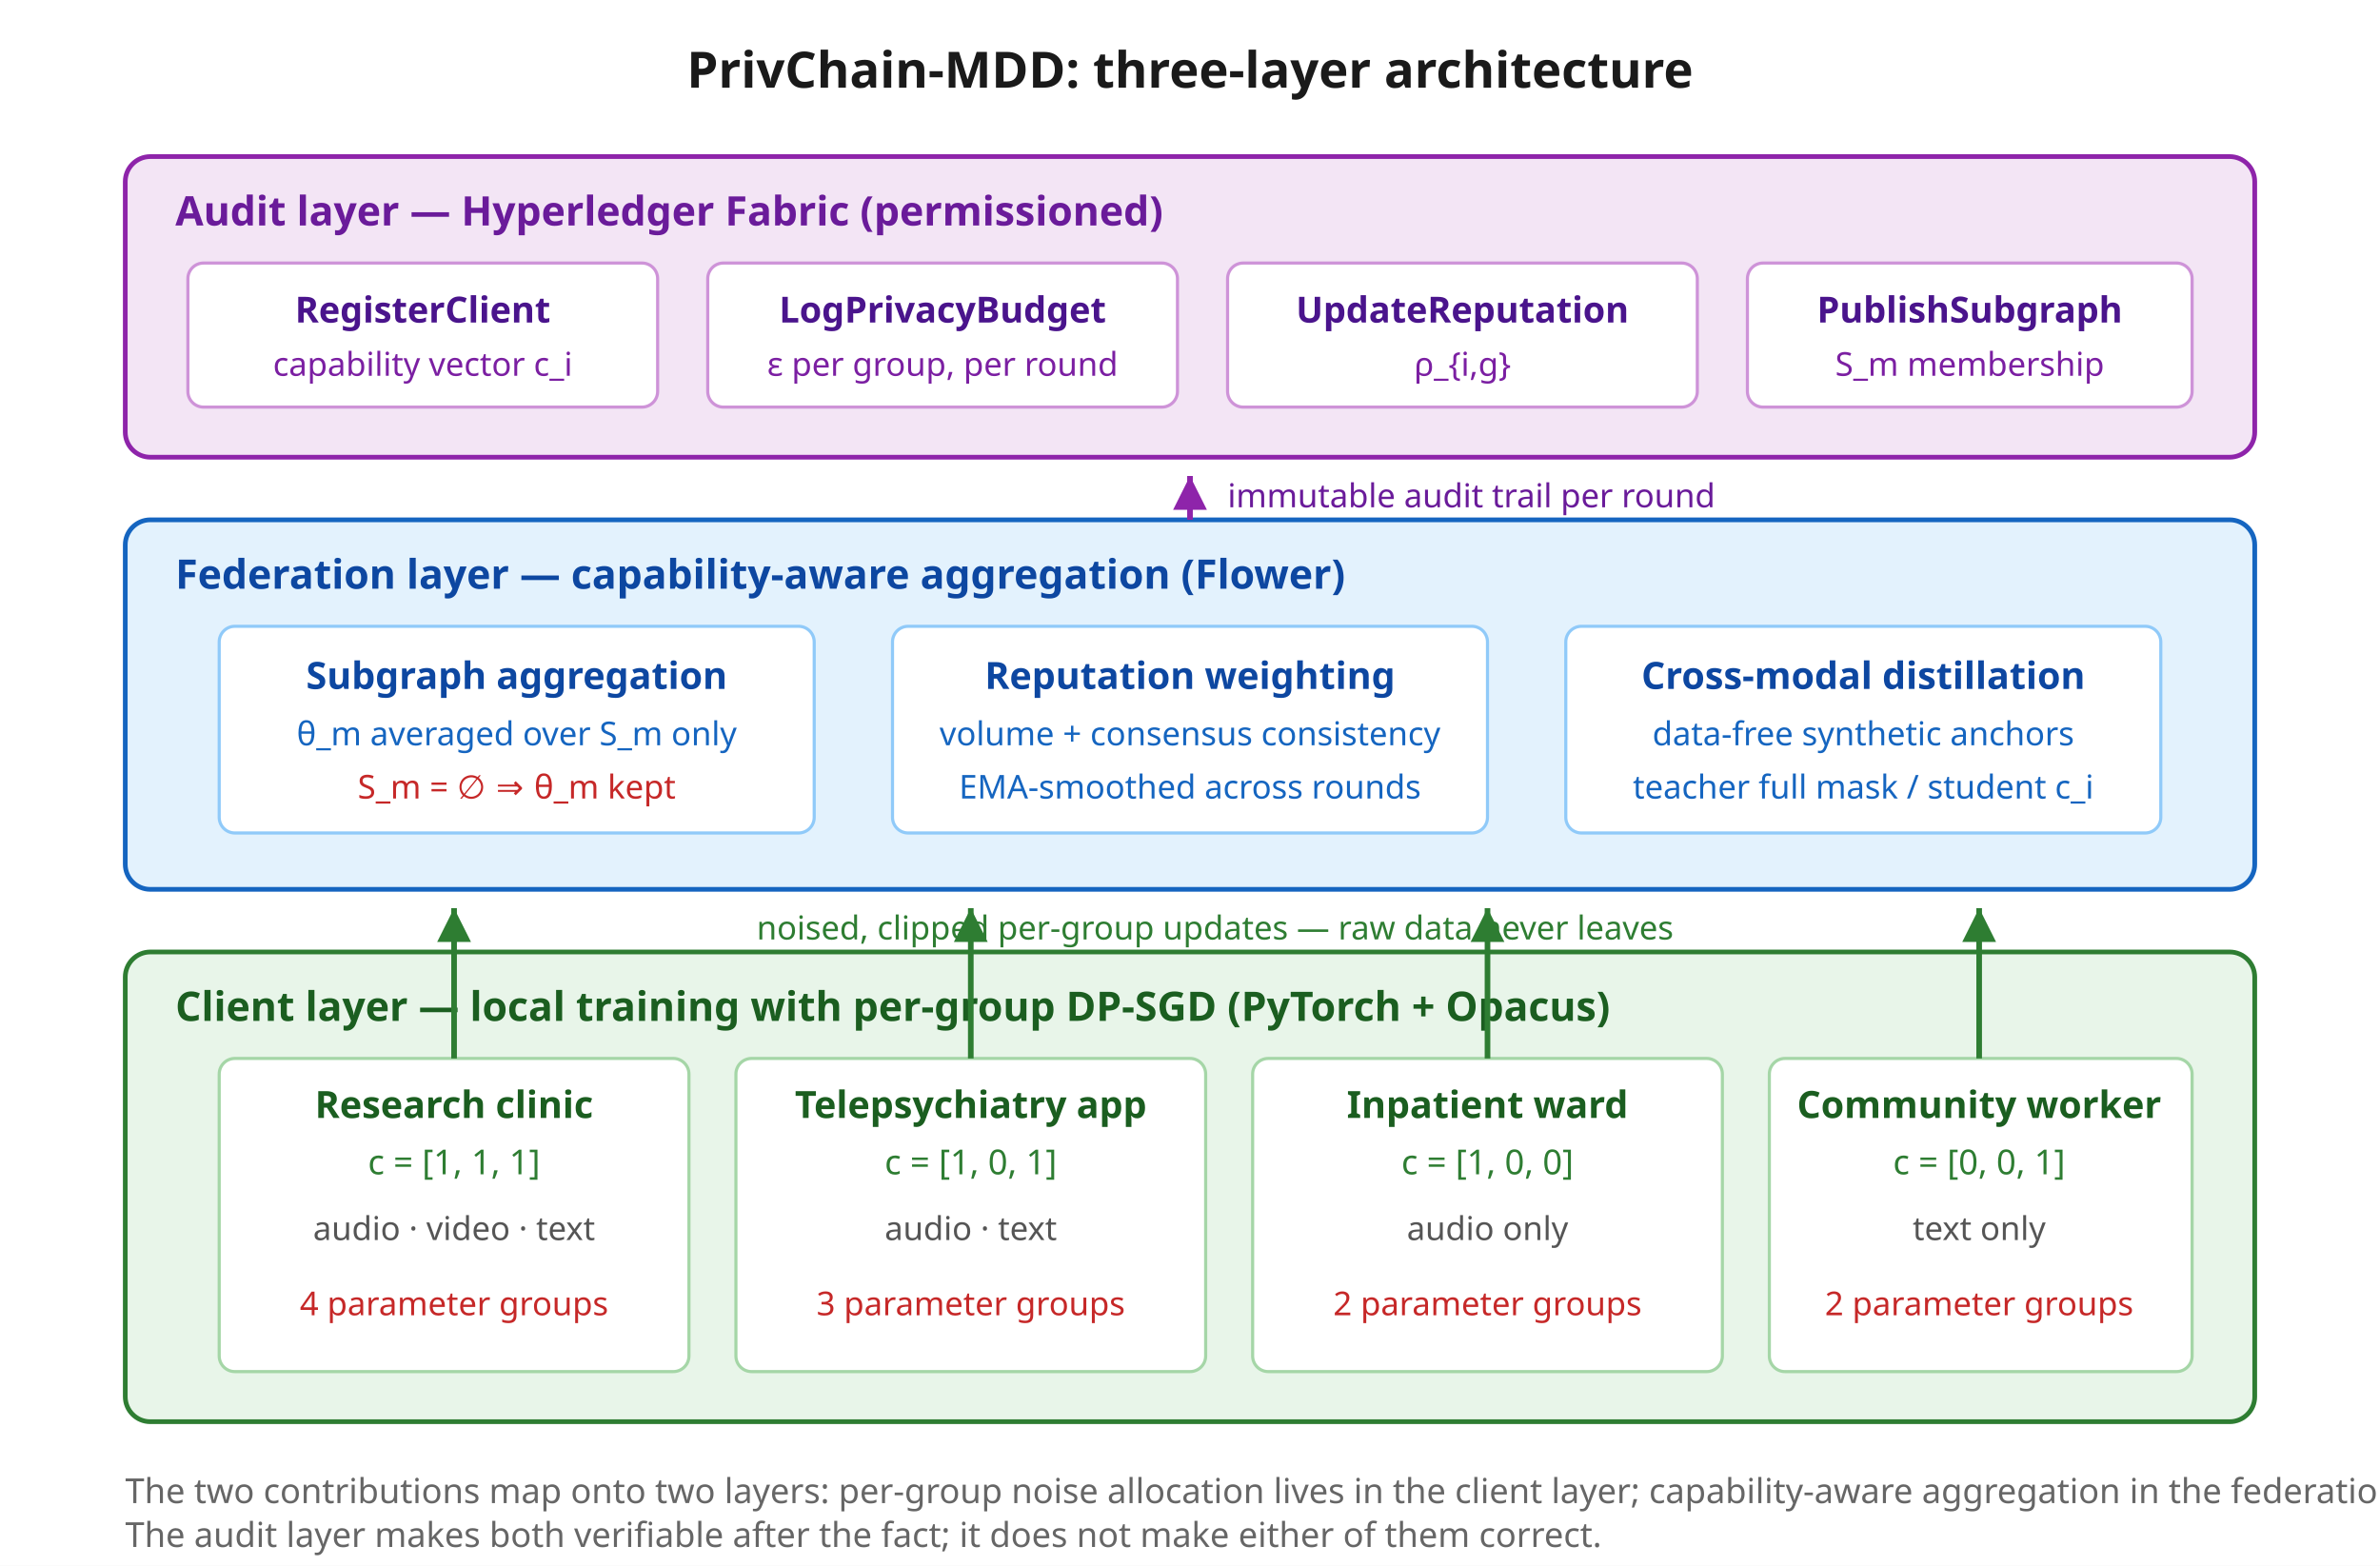
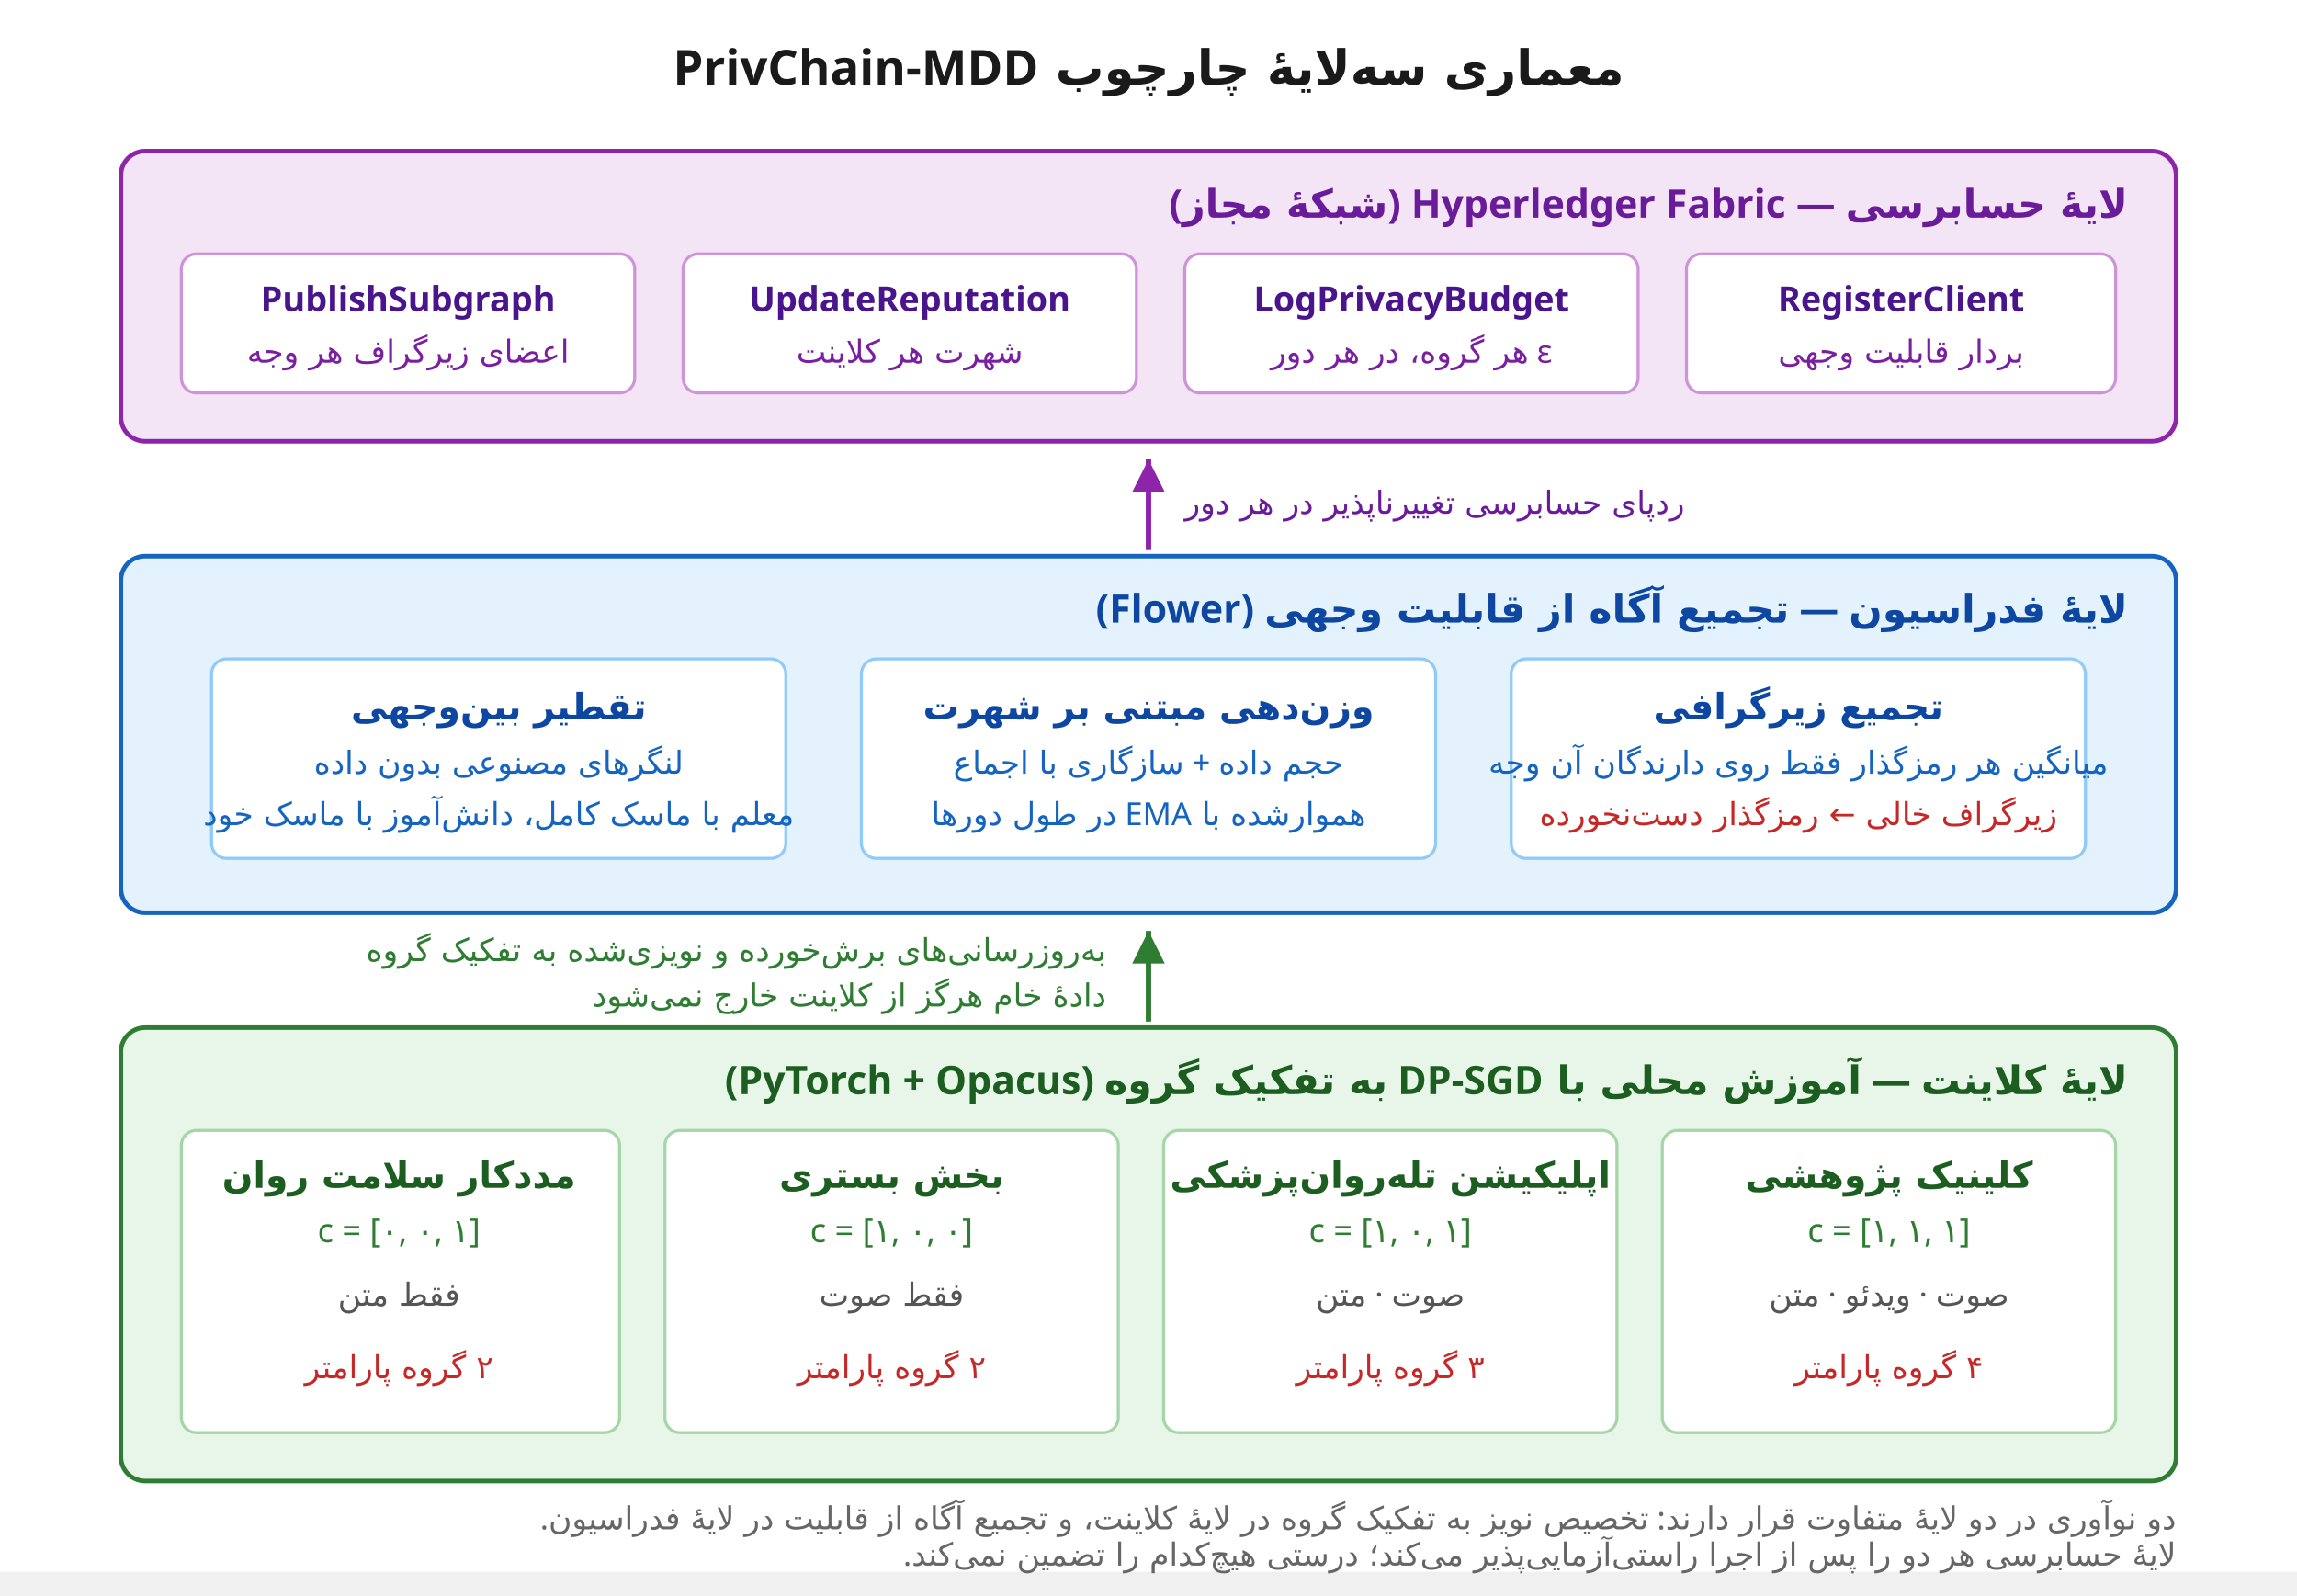
- <svg xmlns="http://www.w3.org/2000/svg" width="760" height="500" viewBox="0 0 760 500" font-family="Segoe UI, Tahoma, sans-serif">
-   <rect width="760" height="500" fill="#ffffff" />
-   <text x="380" y="28" text-anchor="middle" font-size="16" font-weight="600" fill="#1a1a1a">PrivChain-MDD: three-layer architecture</text>
+ <svg xmlns="http://www.w3.org/2000/svg" width="760" height="528" viewBox="0 0 760 528" font-family="Vazirmatn, Tahoma, 'Segoe UI', sans-serif">
+   <rect width="760" height="520" fill="#ffffff" />
+   <text x="380" y="28" text-anchor="middle" font-size="16" font-weight="600" fill="#1a1a1a" direction="rtl">معماری سه‌لایهٔ چارچوب PrivChain-MDD</text>
  <rect x="40" y="50" width="680" height="96" rx="8" fill="#f3e5f5" stroke="#8e24aa" stroke-width="1.5" />
-   <text x="56" y="72" font-size="13" font-weight="600" fill="#6a1b9a">Audit layer — Hyperledger Fabric (permissioned)</text>
+   <text x="704" y="72" font-size="13" font-weight="600" fill="#6a1b9a" direction="rtl" text-anchor="start">لایهٔ حسابرسی — Hyperledger Fabric (شبکهٔ مجاز)</text>
  <g font-size="11.5" fill="#4a148c">
+     <rect x="558" y="84" width="142" height="46" rx="5" fill="#ffffff" stroke="#ce93d8" />
+     <text x="629" y="103" text-anchor="middle" font-weight="600">RegisterClient</text>
+     <text x="629" y="120" text-anchor="middle" font-size="10.5" fill="#7b1fa2" direction="rtl">بردار قابلیت وجهی</text>
+     <rect x="392" y="84" width="150" height="46" rx="5" fill="#ffffff" stroke="#ce93d8" />
+     <text x="467" y="103" text-anchor="middle" font-weight="600">LogPrivacyBudget</text>
+     <text x="467" y="120" text-anchor="middle" font-size="10.5" fill="#7b1fa2" direction="rtl">ε هر گروه، در هر دور</text>
+     <rect x="226" y="84" width="150" height="46" rx="5" fill="#ffffff" stroke="#ce93d8" />
+     <text x="301" y="103" text-anchor="middle" font-weight="600">UpdateReputation</text>
+     <text x="301" y="120" text-anchor="middle" font-size="10.5" fill="#7b1fa2" direction="rtl">شهرت هر کلاینت</text>
    <rect x="60" y="84" width="150" height="46" rx="5" fill="#ffffff" stroke="#ce93d8" />
-     <text x="135" y="103" text-anchor="middle" font-weight="600">RegisterClient</text>
-     <text x="135" y="120" text-anchor="middle" font-size="10.5" fill="#7b1fa2">capability vector c_i</text>
-     <rect x="226" y="84" width="150" height="46" rx="5" fill="#ffffff" stroke="#ce93d8" />
-     <text x="301" y="103" text-anchor="middle" font-weight="600">LogPrivacyBudget</text>
-     <text x="301" y="120" text-anchor="middle" font-size="10.5" fill="#7b1fa2">ε per group, per round</text>
-     <rect x="392" y="84" width="150" height="46" rx="5" fill="#ffffff" stroke="#ce93d8" />
-     <text x="467" y="103" text-anchor="middle" font-weight="600">UpdateReputation</text>
-     <text x="467" y="120" text-anchor="middle" font-size="10.5" fill="#7b1fa2">ρ_{i,g}</text>
-     <rect x="558" y="84" width="142" height="46" rx="5" fill="#ffffff" stroke="#ce93d8" />
-     <text x="629" y="103" text-anchor="middle" font-weight="600">PublishSubgraph</text>
-     <text x="629" y="120" text-anchor="middle" font-size="10.5" fill="#7b1fa2">S_m membership</text>
+     <text x="135" y="103" text-anchor="middle" font-weight="600">PublishSubgraph</text>
+     <text x="135" y="120" text-anchor="middle" font-size="10.5" fill="#7b1fa2" direction="rtl">اعضای زیرگراف هر وجه</text>
  </g>
-   <rect x="40" y="166" width="680" height="118" rx="8" fill="#e3f2fd" stroke="#1565c0" stroke-width="1.5" />
-   <text x="56" y="188" font-size="13" font-weight="600" fill="#0d47a1">Federation layer — capability-aware aggregation (Flower)</text>
-   <rect x="70" y="200" width="190" height="66" rx="5" fill="#ffffff" stroke="#90caf9" />
-   <text x="165" y="220" text-anchor="middle" font-size="12" font-weight="600" fill="#0d47a1">Subgraph aggregation</text>
-   <text x="165" y="238" text-anchor="middle" font-size="10.5" fill="#1565c0">θ_m averaged over S_m only</text>
-   <text x="165" y="255" text-anchor="middle" font-size="10.5" fill="#c62828">S_m = ∅ ⇒ θ_m kept</text>
-   <rect x="285" y="200" width="190" height="66" rx="5" fill="#ffffff" stroke="#90caf9" />
-   <text x="380" y="220" text-anchor="middle" font-size="12" font-weight="600" fill="#0d47a1">Reputation weighting</text>
-   <text x="380" y="238" text-anchor="middle" font-size="10.5" fill="#1565c0">volume + consensus consistency</text>
-   <text x="380" y="255" text-anchor="middle" font-size="10.5" fill="#1565c0">EMA-smoothed across rounds</text>
-   <rect x="500" y="200" width="190" height="66" rx="5" fill="#ffffff" stroke="#90caf9" />
-   <text x="595" y="220" text-anchor="middle" font-size="12" font-weight="600" fill="#0d47a1">Cross-modal distillation</text>
-   <text x="595" y="238" text-anchor="middle" font-size="10.5" fill="#1565c0">data-free synthetic anchors</text>
-   <text x="595" y="255" text-anchor="middle" font-size="10.5" fill="#1565c0">teacher full mask / student c_i</text>
-   <rect x="40" y="304" width="680" height="150" rx="8" fill="#e8f5e9" stroke="#2e7d32" stroke-width="1.5" />
-   <text x="56" y="326" font-size="13" font-weight="600" fill="#1b5e20">Client layer — local training with per-group DP-SGD (PyTorch + Opacus)</text>
+   <line x1="380" y1="182" x2="380" y2="152" stroke="#8e24aa" stroke-width="1.8" marker-end="url(#arrowPurple)" />
+   <text x="392" y="170" font-size="10.5" fill="#6a1b9a" direction="rtl" text-anchor="end">ردپای حسابرسی تغییرناپذیر در هر دور</text>
+   <rect x="40" y="184" width="680" height="118" rx="8" fill="#e3f2fd" stroke="#1565c0" stroke-width="1.5" />
+   <text x="704" y="206" font-size="13" font-weight="600" fill="#0d47a1" direction="rtl" text-anchor="start">لایهٔ فدراسیون — تجمیع آگاه از قابلیت وجهی (Flower)</text>
+   <rect x="500" y="218" width="190" height="66" rx="5" fill="#ffffff" stroke="#90caf9" />
+   <text x="595" y="238" text-anchor="middle" font-size="12" font-weight="600" fill="#0d47a1" direction="rtl">تجمیع زیرگرافی</text>
+   <text x="595" y="256" text-anchor="middle" font-size="10.5" fill="#1565c0" direction="rtl">میانگین هر رمزگذار فقط روی دارندگان آن وجه</text>
+   <text x="595" y="273" text-anchor="middle" font-size="10.5" fill="#c62828" direction="rtl">زیرگراف خالی ← رمزگذار دست‌نخورده</text>
+   <rect x="285" y="218" width="190" height="66" rx="5" fill="#ffffff" stroke="#90caf9" />
+   <text x="380" y="238" text-anchor="middle" font-size="12" font-weight="600" fill="#0d47a1" direction="rtl">وزن‌دهی مبتنی بر شهرت</text>
+   <text x="380" y="256" text-anchor="middle" font-size="10.5" fill="#1565c0" direction="rtl">حجم داده + سازگاری با اجماع</text>
+   <text x="380" y="273" text-anchor="middle" font-size="10.5" fill="#1565c0" direction="rtl">هموارشده با EMA در طول دورها</text>
+   <rect x="70" y="218" width="190" height="66" rx="5" fill="#ffffff" stroke="#90caf9" />
+   <text x="165" y="238" text-anchor="middle" font-size="12" font-weight="600" fill="#0d47a1" direction="rtl">تقطیر بین‌وجهی</text>
+   <text x="165" y="256" text-anchor="middle" font-size="10.5" fill="#1565c0" direction="rtl">لنگرهای مصنوعی بدون داده</text>
+   <text x="165" y="273" text-anchor="middle" font-size="10.5" fill="#1565c0" direction="rtl">معلم با ماسک کامل، دانش‌آموز با ماسک خود</text>
+   <line x1="380" y1="338" x2="380" y2="308" stroke="#2e7d32" stroke-width="1.8" marker-end="url(#arrowGreen)" />
+   <text x="366" y="318" font-size="10.5" fill="#2e7d32" direction="rtl" text-anchor="start">به‌روزرسانی‌های برش‌خورده و نویزی‌شده به تفکیک گروه</text>
+   <text x="366" y="333" font-size="10.5" fill="#2e7d32" direction="rtl" text-anchor="start">دادهٔ خام هرگز از کلاینت خارج نمی‌شود</text>
+   <rect x="40" y="340" width="680" height="150" rx="8" fill="#e8f5e9" stroke="#2e7d32" stroke-width="1.5" />
+   <text x="704" y="362" font-size="13" font-weight="600" fill="#1b5e20" direction="rtl" text-anchor="start">لایهٔ کلاینت — آموزش محلی با DP-SGD به تفکیک گروه (PyTorch + Opacus)</text>
  <g font-size="11">
-     <rect x="70" y="338" width="150" height="100" rx="5" fill="#ffffff" stroke="#a5d6a7" />
-     <text x="145" y="357" text-anchor="middle" font-size="12" font-weight="600" fill="#1b5e20">Research clinic</text>
-     <text x="145" y="375" text-anchor="middle" fill="#2e7d32">c = [1, 1, 1]</text>
-     <text x="145" y="396" text-anchor="middle" font-size="10.5" fill="#555">audio · video · text</text>
-     <text x="145" y="420" text-anchor="middle" font-size="10.5" fill="#c62828">4 parameter groups</text>
-     <rect x="235" y="338" width="150" height="100" rx="5" fill="#ffffff" stroke="#a5d6a7" />
-     <text x="310" y="357" text-anchor="middle" font-size="12" font-weight="600" fill="#1b5e20">Telepsychiatry app</text>
-     <text x="310" y="375" text-anchor="middle" fill="#2e7d32">c = [1, 0, 1]</text>
-     <text x="310" y="396" text-anchor="middle" font-size="10.5" fill="#555">audio · text</text>
-     <text x="310" y="420" text-anchor="middle" font-size="10.5" fill="#c62828">3 parameter groups</text>
-     <rect x="400" y="338" width="150" height="100" rx="5" fill="#ffffff" stroke="#a5d6a7" />
-     <text x="475" y="357" text-anchor="middle" font-size="12" font-weight="600" fill="#1b5e20">Inpatient ward</text>
-     <text x="475" y="375" text-anchor="middle" fill="#2e7d32">c = [1, 0, 0]</text>
-     <text x="475" y="396" text-anchor="middle" font-size="10.5" fill="#555">audio only</text>
-     <text x="475" y="420" text-anchor="middle" font-size="10.5" fill="#c62828">2 parameter groups</text>
-     <rect x="565" y="338" width="135" height="100" rx="5" fill="#ffffff" stroke="#a5d6a7" />
-     <text x="632" y="357" text-anchor="middle" font-size="12" font-weight="600" fill="#1b5e20">Community worker</text>
-     <text x="632" y="375" text-anchor="middle" fill="#2e7d32">c = [0, 0, 1]</text>
-     <text x="632" y="396" text-anchor="middle" font-size="10.5" fill="#555">text only</text>
-     <text x="632" y="420" text-anchor="middle" font-size="10.5" fill="#c62828">2 parameter groups</text>
+     <rect x="550" y="374" width="150" height="100" rx="5" fill="#ffffff" stroke="#a5d6a7" />
+     <text x="625" y="393" text-anchor="middle" font-size="12" font-weight="600" fill="#1b5e20" direction="rtl">کلینیک پژوهشی</text>
+     <text x="625" y="411" text-anchor="middle" fill="#2e7d32">c = [۱, ۱, ۱]</text>
+     <text x="625" y="432" text-anchor="middle" font-size="10.5" fill="#555" direction="rtl">صوت · ویدئو · متن</text>
+     <text x="625" y="456" text-anchor="middle" font-size="10.5" fill="#c62828" direction="rtl">۴ گروه پارامتر</text>
+     <rect x="385" y="374" width="150" height="100" rx="5" fill="#ffffff" stroke="#a5d6a7" />
+     <text x="460" y="393" text-anchor="middle" font-size="12" font-weight="600" fill="#1b5e20" direction="rtl">اپلیکیشن تله‌روان‌پزشکی</text>
+     <text x="460" y="411" text-anchor="middle" fill="#2e7d32">c = [۱, ۰, ۱]</text>
+     <text x="460" y="432" text-anchor="middle" font-size="10.5" fill="#555" direction="rtl">صوت · متن</text>
+     <text x="460" y="456" text-anchor="middle" font-size="10.5" fill="#c62828" direction="rtl">۳ گروه پارامتر</text>
+     <rect x="220" y="374" width="150" height="100" rx="5" fill="#ffffff" stroke="#a5d6a7" />
+     <text x="295" y="393" text-anchor="middle" font-size="12" font-weight="600" fill="#1b5e20" direction="rtl">بخش بستری</text>
+     <text x="295" y="411" text-anchor="middle" fill="#2e7d32">c = [۱, ۰, ۰]</text>
+     <text x="295" y="432" text-anchor="middle" font-size="10.5" fill="#555" direction="rtl">فقط صوت</text>
+     <text x="295" y="456" text-anchor="middle" font-size="10.5" fill="#c62828" direction="rtl">۲ گروه پارامتر</text>
+     <rect x="60" y="374" width="145" height="100" rx="5" fill="#ffffff" stroke="#a5d6a7" />
+     <text x="132" y="393" text-anchor="middle" font-size="12" font-weight="600" fill="#1b5e20" direction="rtl">مددکار سلامت روان</text>
+     <text x="132" y="411" text-anchor="middle" fill="#2e7d32">c = [۰, ۰, ۱]</text>
+     <text x="132" y="432" text-anchor="middle" font-size="10.5" fill="#555" direction="rtl">فقط متن</text>
+     <text x="132" y="456" text-anchor="middle" font-size="10.5" fill="#c62828" direction="rtl">۲ گروه پارامتر</text>
  </g>
-   <g stroke="#2e7d32" stroke-width="1.8" fill="none" marker-end="url(#arrowGreen)">
-     <line x1="145" y1="338" x2="145" y2="290" />
-     <line x1="310" y1="338" x2="310" y2="290" />
-     <line x1="475" y1="338" x2="475" y2="290" />
-     <line x1="632" y1="338" x2="632" y2="290" />
-   </g>
-   <text x="388" y="300" font-size="10.5" fill="#2e7d32" text-anchor="middle">noised, clipped per-group updates — raw data never leaves</text>
-   <g stroke="#8e24aa" stroke-width="1.8" fill="none" marker-end="url(#arrowPurple)">
-     <line x1="380" y1="166" x2="380" y2="152" />
-   </g>
-   <text x="392" y="162" font-size="10.5" fill="#6a1b9a">immutable audit trail per round</text>
  <defs>
    <marker id="arrowGreen" markerWidth="8" markerHeight="8" refX="6" refY="3" orient="auto">
      <path d="M0,0 L6,3 L0,6 z" fill="#2e7d32" />
    </marker>
    <marker id="arrowPurple" markerWidth="8" markerHeight="8" refX="6" refY="3" orient="auto">
      <path d="M0,0 L6,3 L0,6 z" fill="#8e24aa" />
    </marker>
  </defs>
-   <text x="40" y="480" font-size="11" fill="#666666">The two contributions map onto two layers: per-group noise allocation lives in the client layer; capability-aware aggregation in the federation layer.</text>
-   <text x="40" y="494" font-size="11" fill="#666666">The audit layer makes both verifiable after the fact; it does not make either of them correct.</text>
+   <text x="720" y="506" font-size="10.5" fill="#666666" direction="rtl" text-anchor="start">دو نوآوری در دو لایهٔ متفاوت قرار دارند: تخصیص نویز به تفکیک گروه در لایهٔ کلاینت، و تجمیع آگاه از قابلیت در لایهٔ فدراسیون.</text>
+   <text x="720" y="518" font-size="10.5" fill="#666666" direction="rtl" text-anchor="start">لایهٔ حسابرسی هر دو را پس از اجرا راستی‌آزمایی‌پذیر می‌کند؛ درستی هیچ‌کدام را تضمین نمی‌کند.</text>
</svg>
